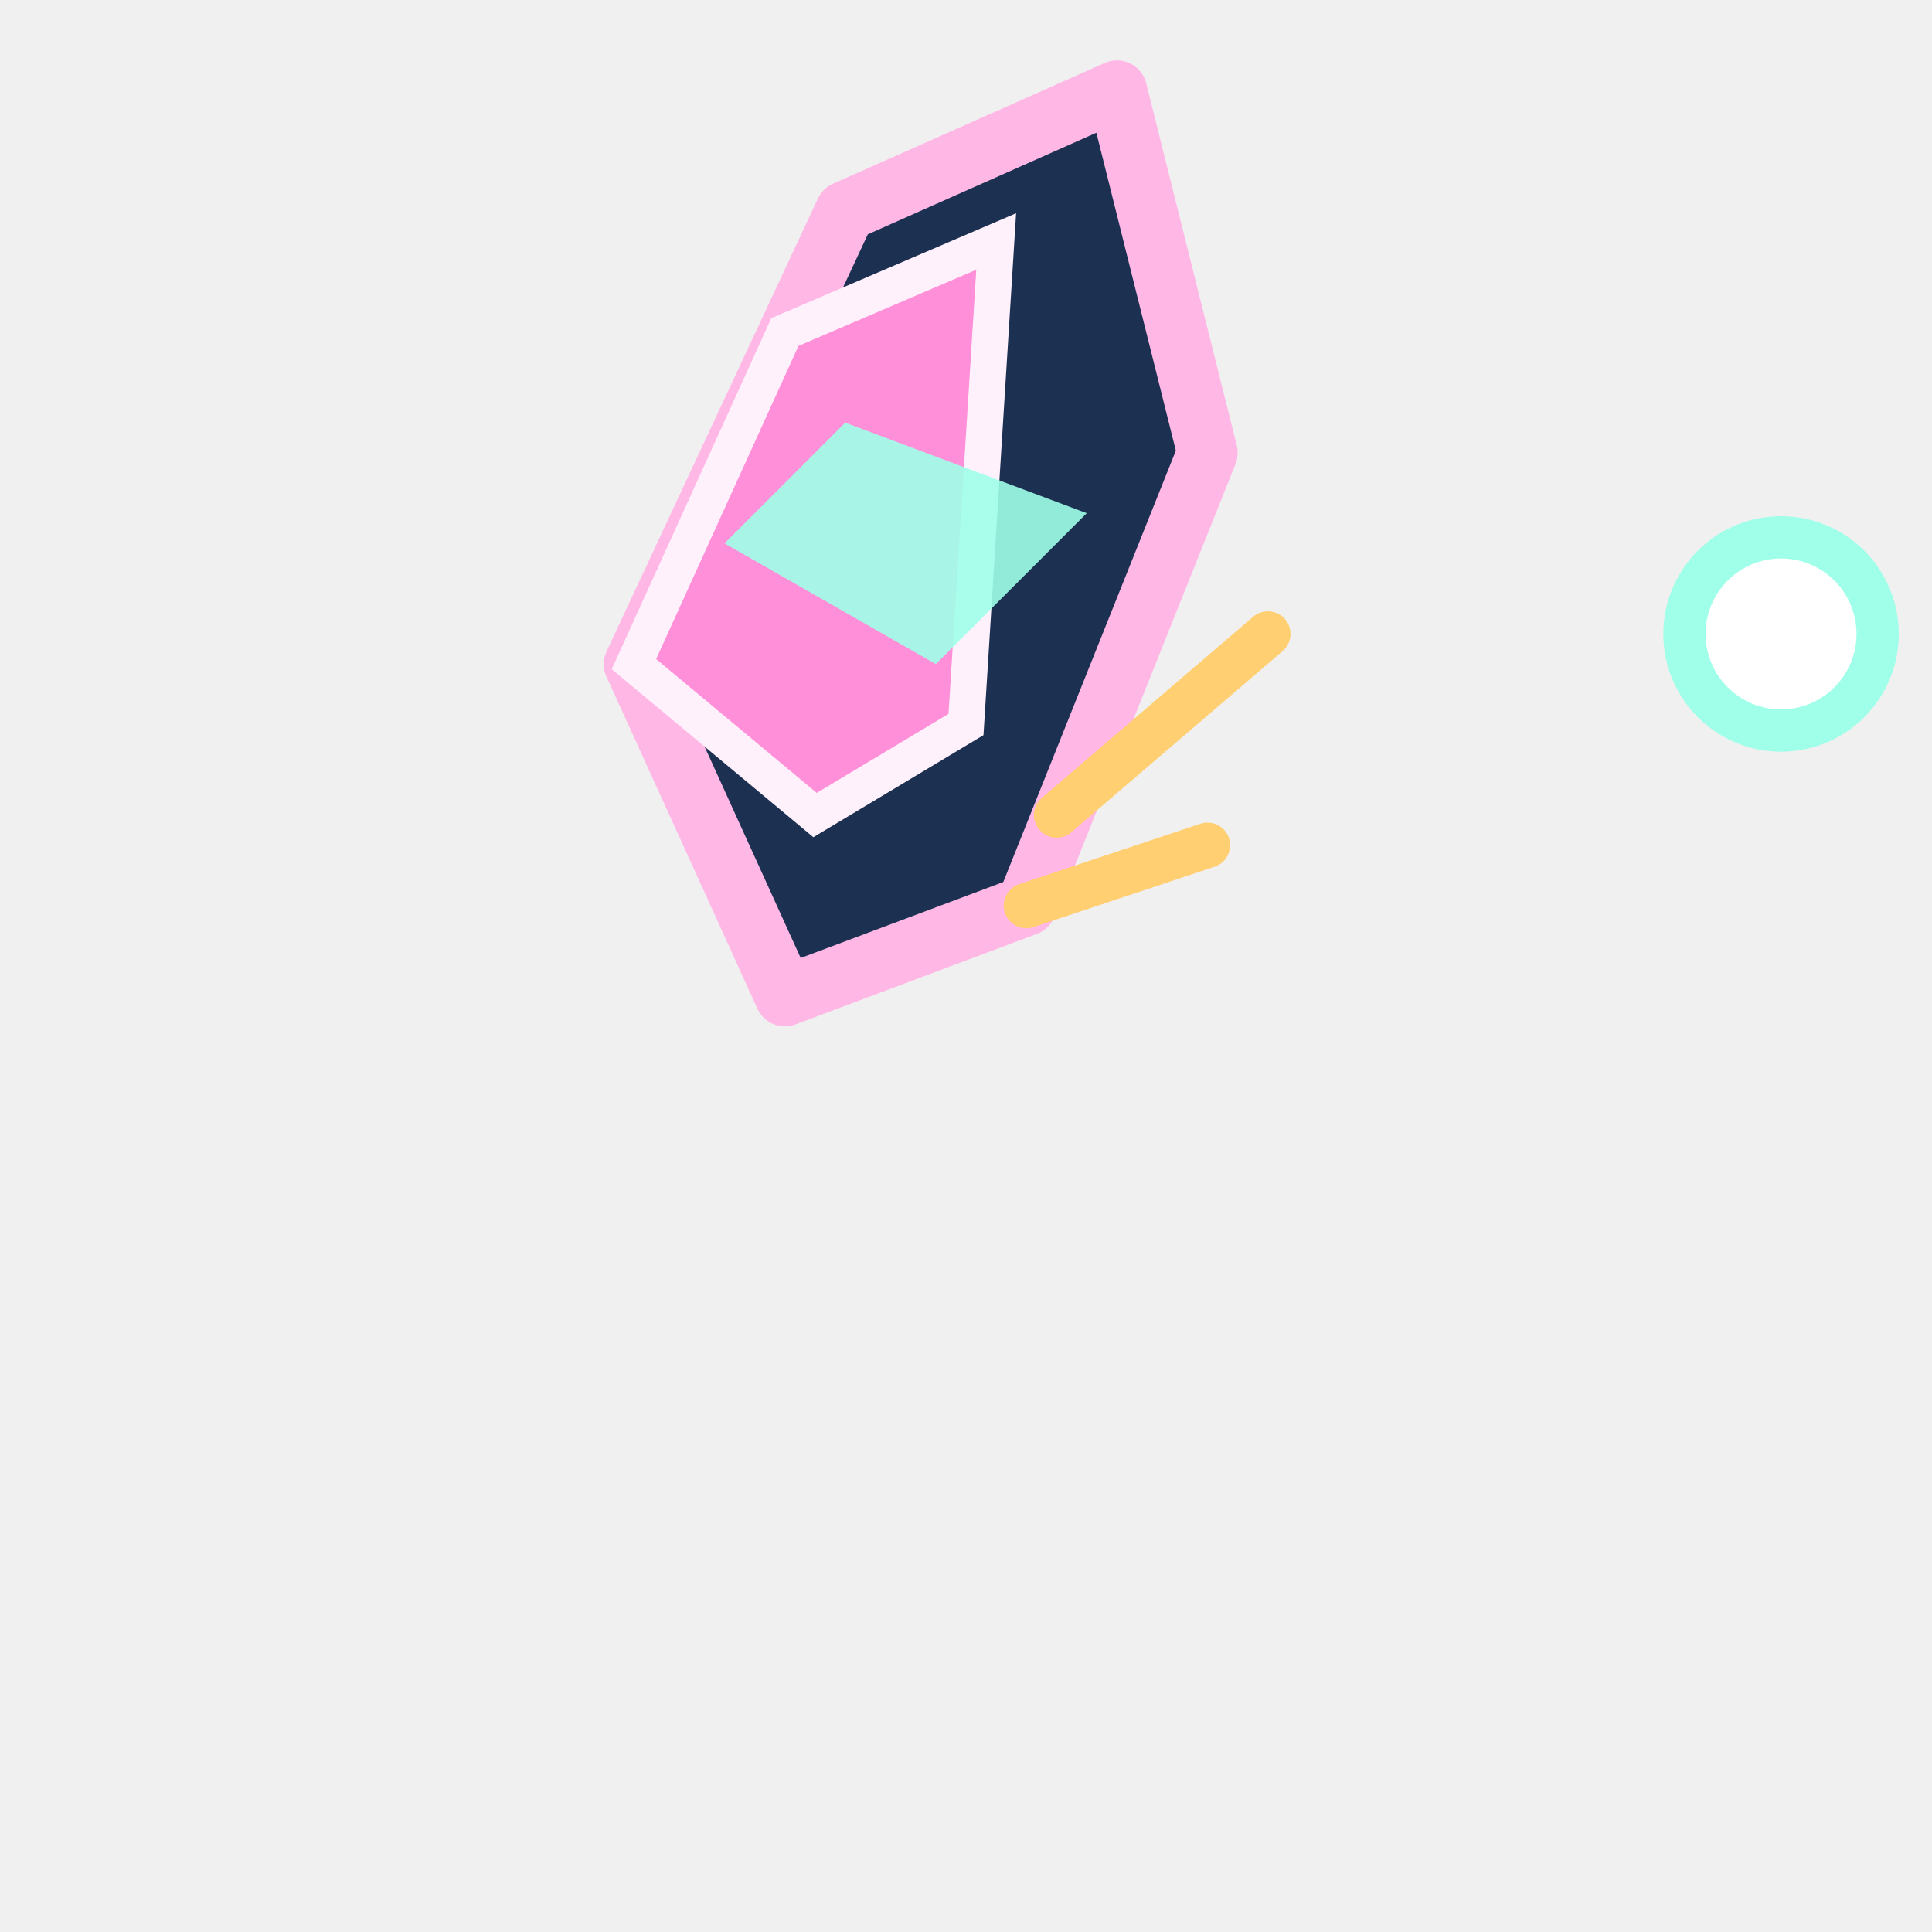
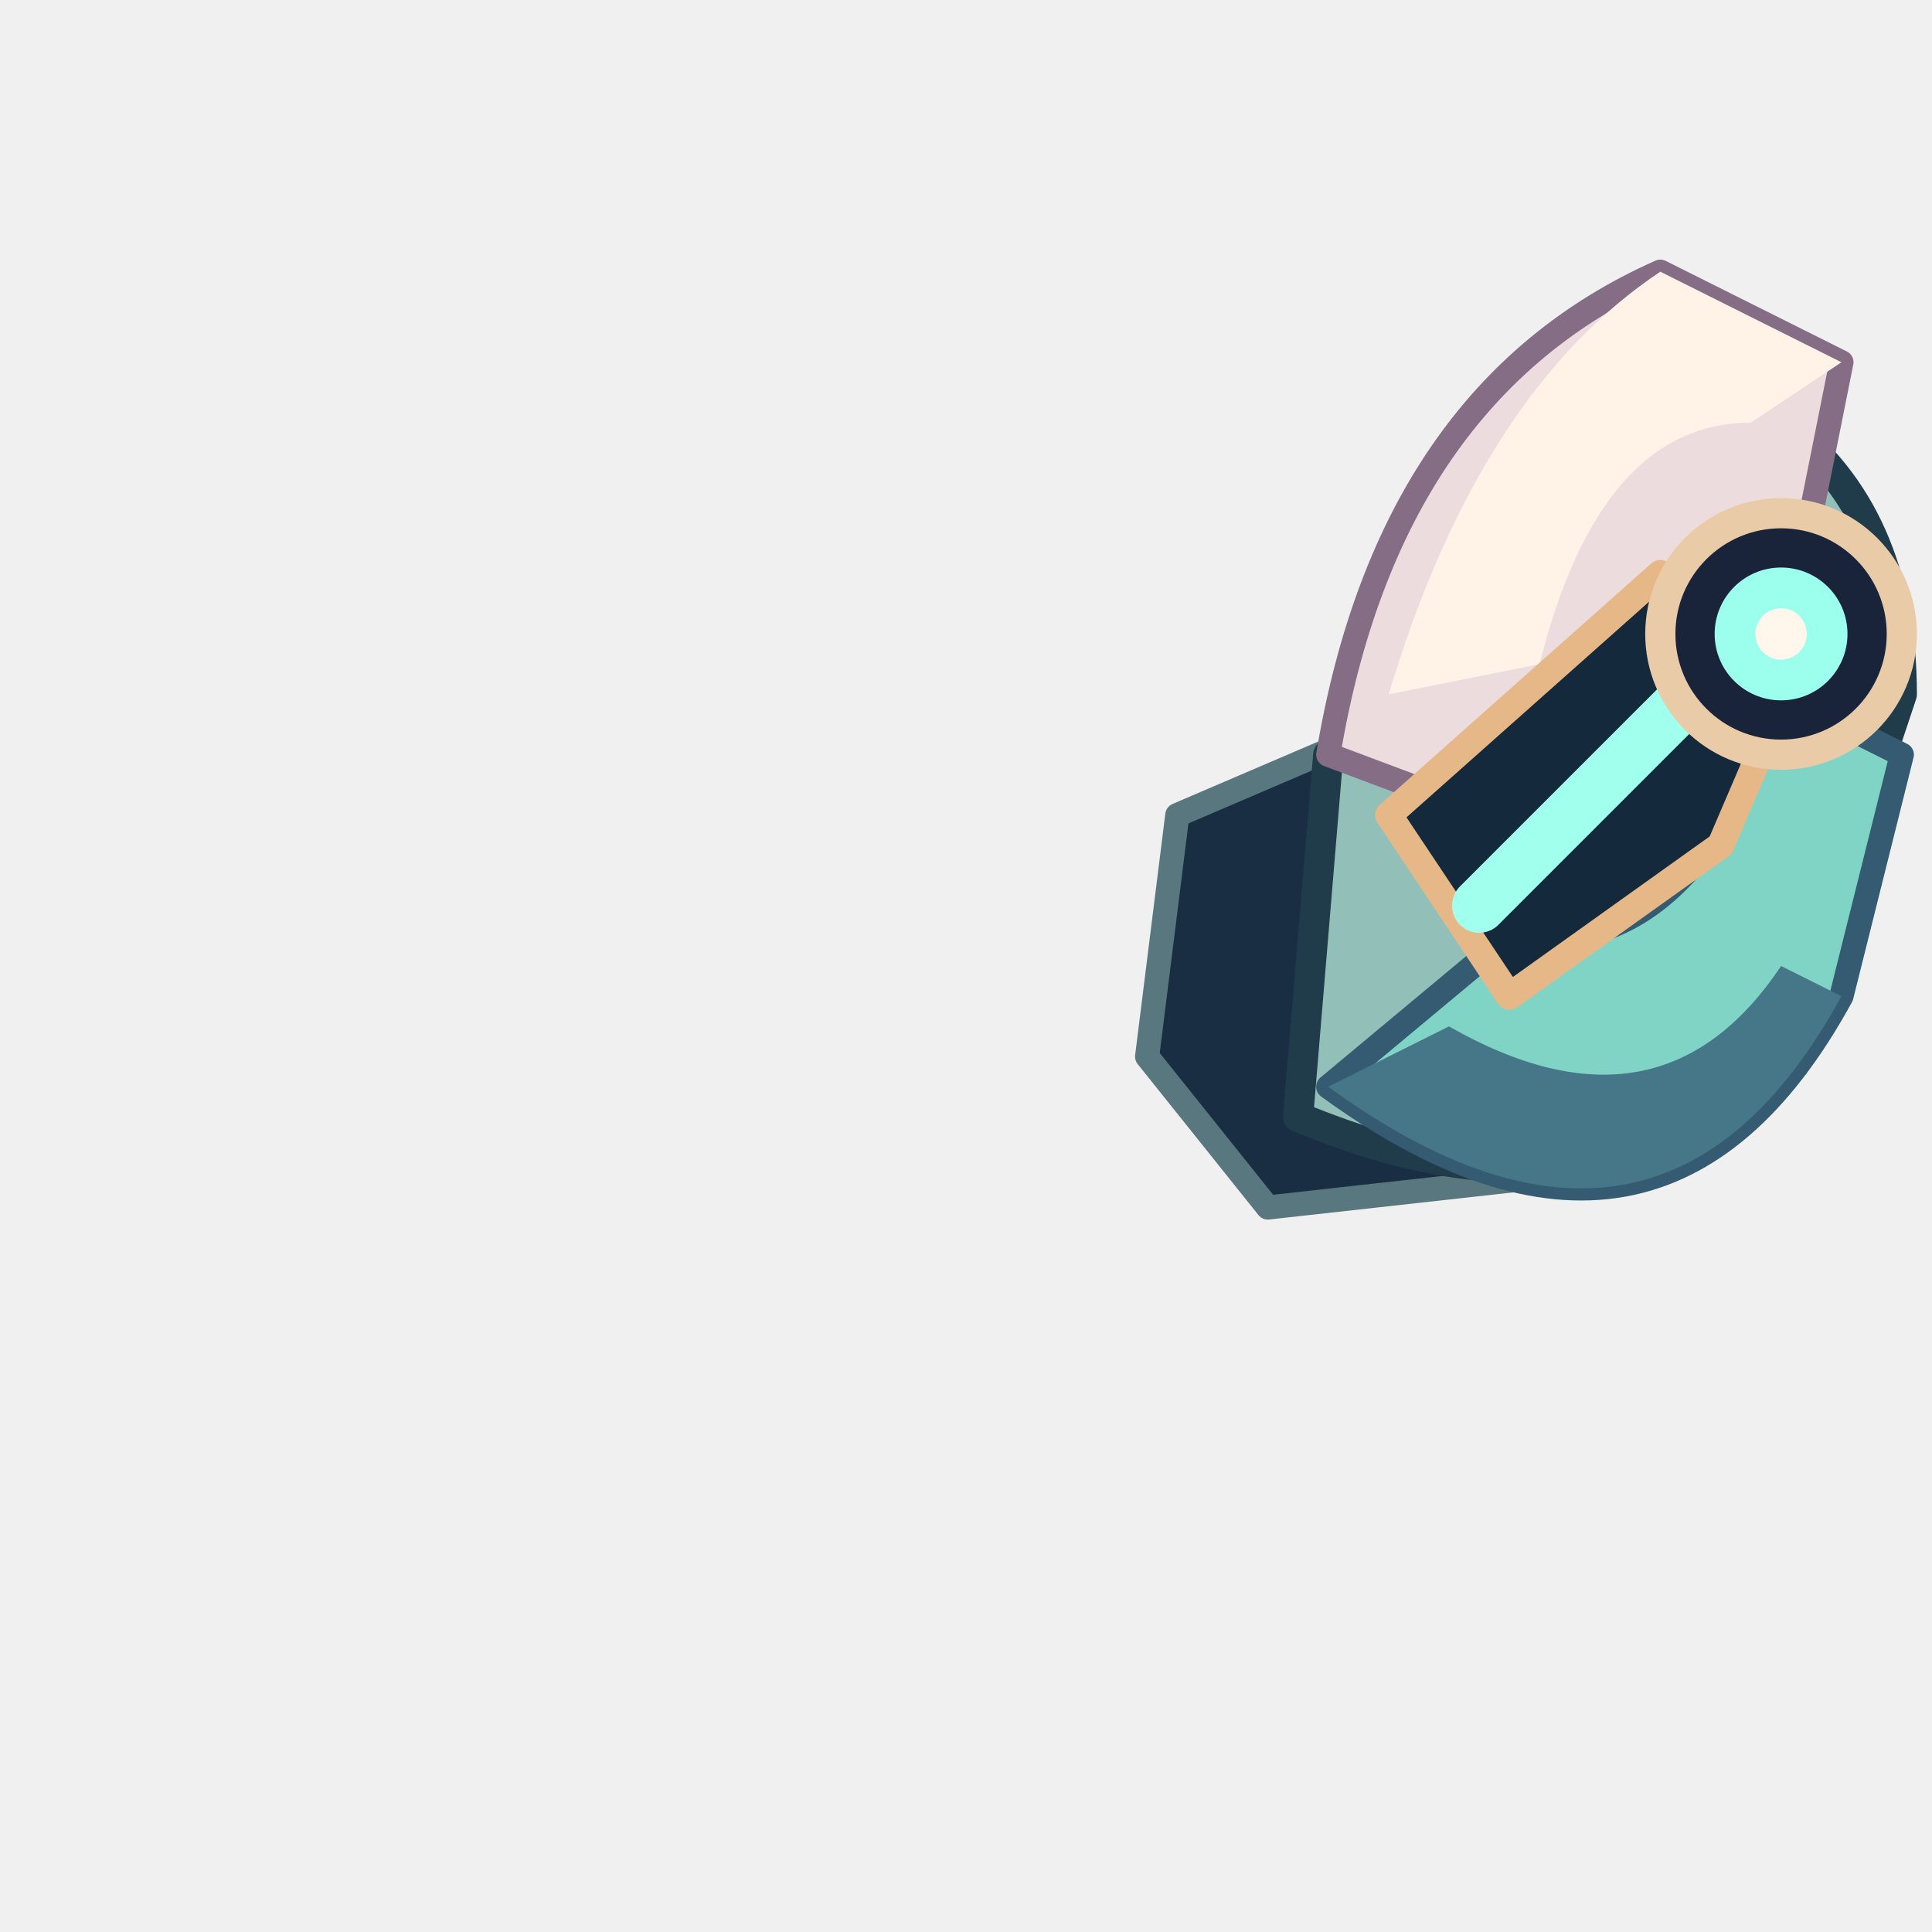
<svg xmlns="http://www.w3.org/2000/svg" viewBox="-32 -32 64 64" preserveAspectRatio="xMidYMid meet" role="img" aria-labelledby="cannon-bloom-right-title cannon-bloom-right-desc">
-   <path d="M5-29-4-25-11-10-6 1 2-2 8-17Z" fill="#1c3152" stroke="#ffb8e6" stroke-width="2" stroke-linejoin="round" />
-   <path d="m1-24-7 3-5 11 6 5 5-3Z" fill="#ff8fd8" stroke="#fff1fb" stroke-width="1.2" />
-   <path d="m4-15-8-3-4 4 7 4Z" fill="#9fffe8" opacity=".9" />
-   <circle cx="27" cy="-11" r="3.2" fill="#fff" stroke="#9fffe8" stroke-width="1.4" />
-   <path d="M10-11 3-5M8-4 2-2" fill="none" stroke="#ffcf72" stroke-width="1.5" stroke-linecap="round" />
+   <g id="cannon-bloom-right" stroke-linejoin="round">
+     <path id="cannon-bloom-right-mount" transform="scale(-1 1)" d="M-7-5-14-8-22-3-19 7-10 8-6 3Z" fill="#192e42" stroke="#59777e" stroke-width=".8" />
+     <path id="cannon-bloom-right-shell" transform="scale(-1 1)" d="M-11 5Q-23 10-28 0L-31-9Q-31-15-27-18Q-22-18-19-11L-12-7Z" fill="#92bfb7" stroke="#203b49" stroke-width="1" />
+     <path id="cannon-bloom-right-upper-petal" transform="scale(-1 1)" d="M-12-7Q-14-19-23-23L-29-20-28-15Q-22-12-20-4Z" fill="#eddcdd" stroke="#856d86" stroke-width=".8" />
+     <path id="cannon-bloom-right-pearl-plane" transform="scale(-1 1)" d="M-14-9Q-17-19-23-23L-29-20-26-18Q-21-18-19-10Z" fill="#fff3e7" />
+     <path id="cannon-bloom-right-lower-petal" transform="scale(-1 1)" d="M-12 4Q-23 12-29 1L-31-7-27-9Q-24 0-18-1Z" fill="#80d4c5" stroke="#345b71" stroke-width=".8" />
+     <path id="cannon-bloom-right-lower-return" transform="scale(-1 1)" d="M-12 4Q-23 12-29 1L-27 0Q-23 6-16 2Z" fill="#467788" />
+     <path id="cannon-bloom-right-chamber" transform="scale(-1 1)" d="M-14-5-23-13-28-11-25-4-18 1Z" fill="#14293c" stroke="#e6b887" stroke-width=".9" />
+     <path id="cannon-bloom-right-channel" transform="scale(-1 1)" d="M-17-2-24-9-27-11" fill="none" stroke="#a1ffee" stroke-width="1.8" stroke-linecap="round" />
+     <circle id="cannon-bloom-right-collar" cx="27" cy="-11" r="4" fill="#19243b" stroke="#e9cba8" stroke-width="1" />
+     <circle id="cannon-bloom-right-muzzle" cx="27" cy="-11" r="2.2" fill="#9cffee" />
+     <circle id="cannon-bloom-right-muzzle-core" cx="27" cy="-11" r=".85" fill="#fff7ec" />
+   </g>
</svg>
